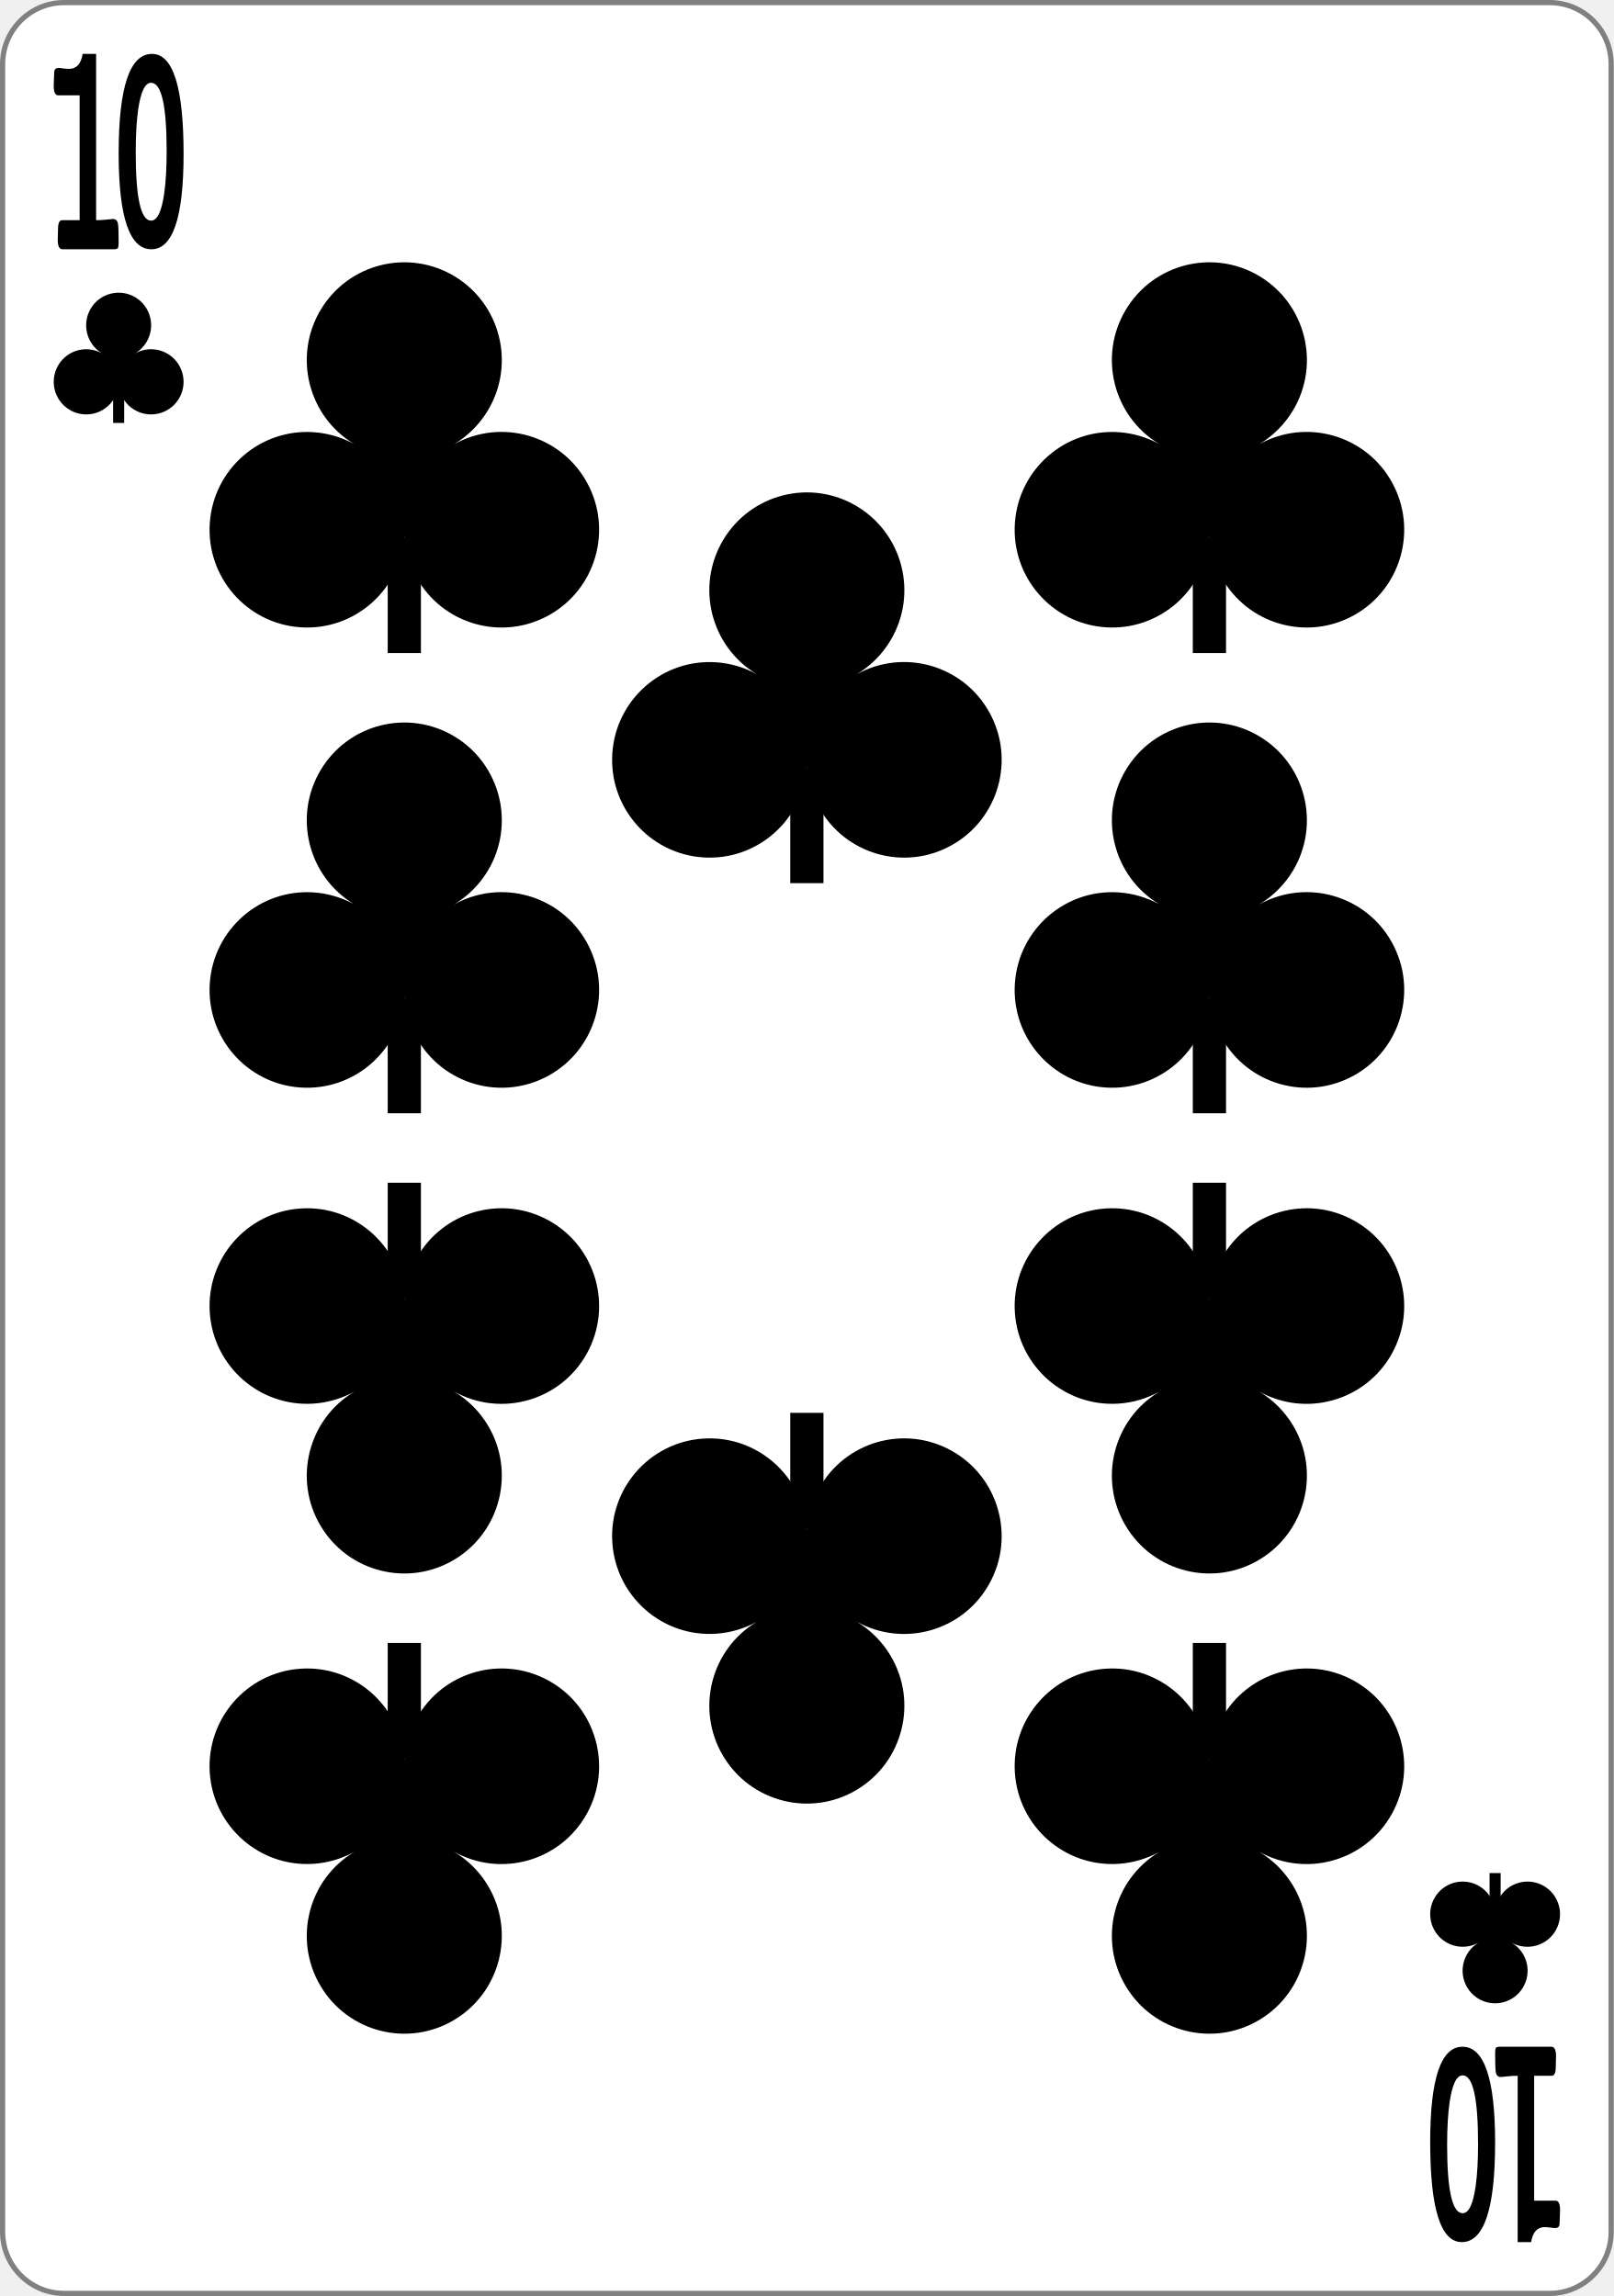
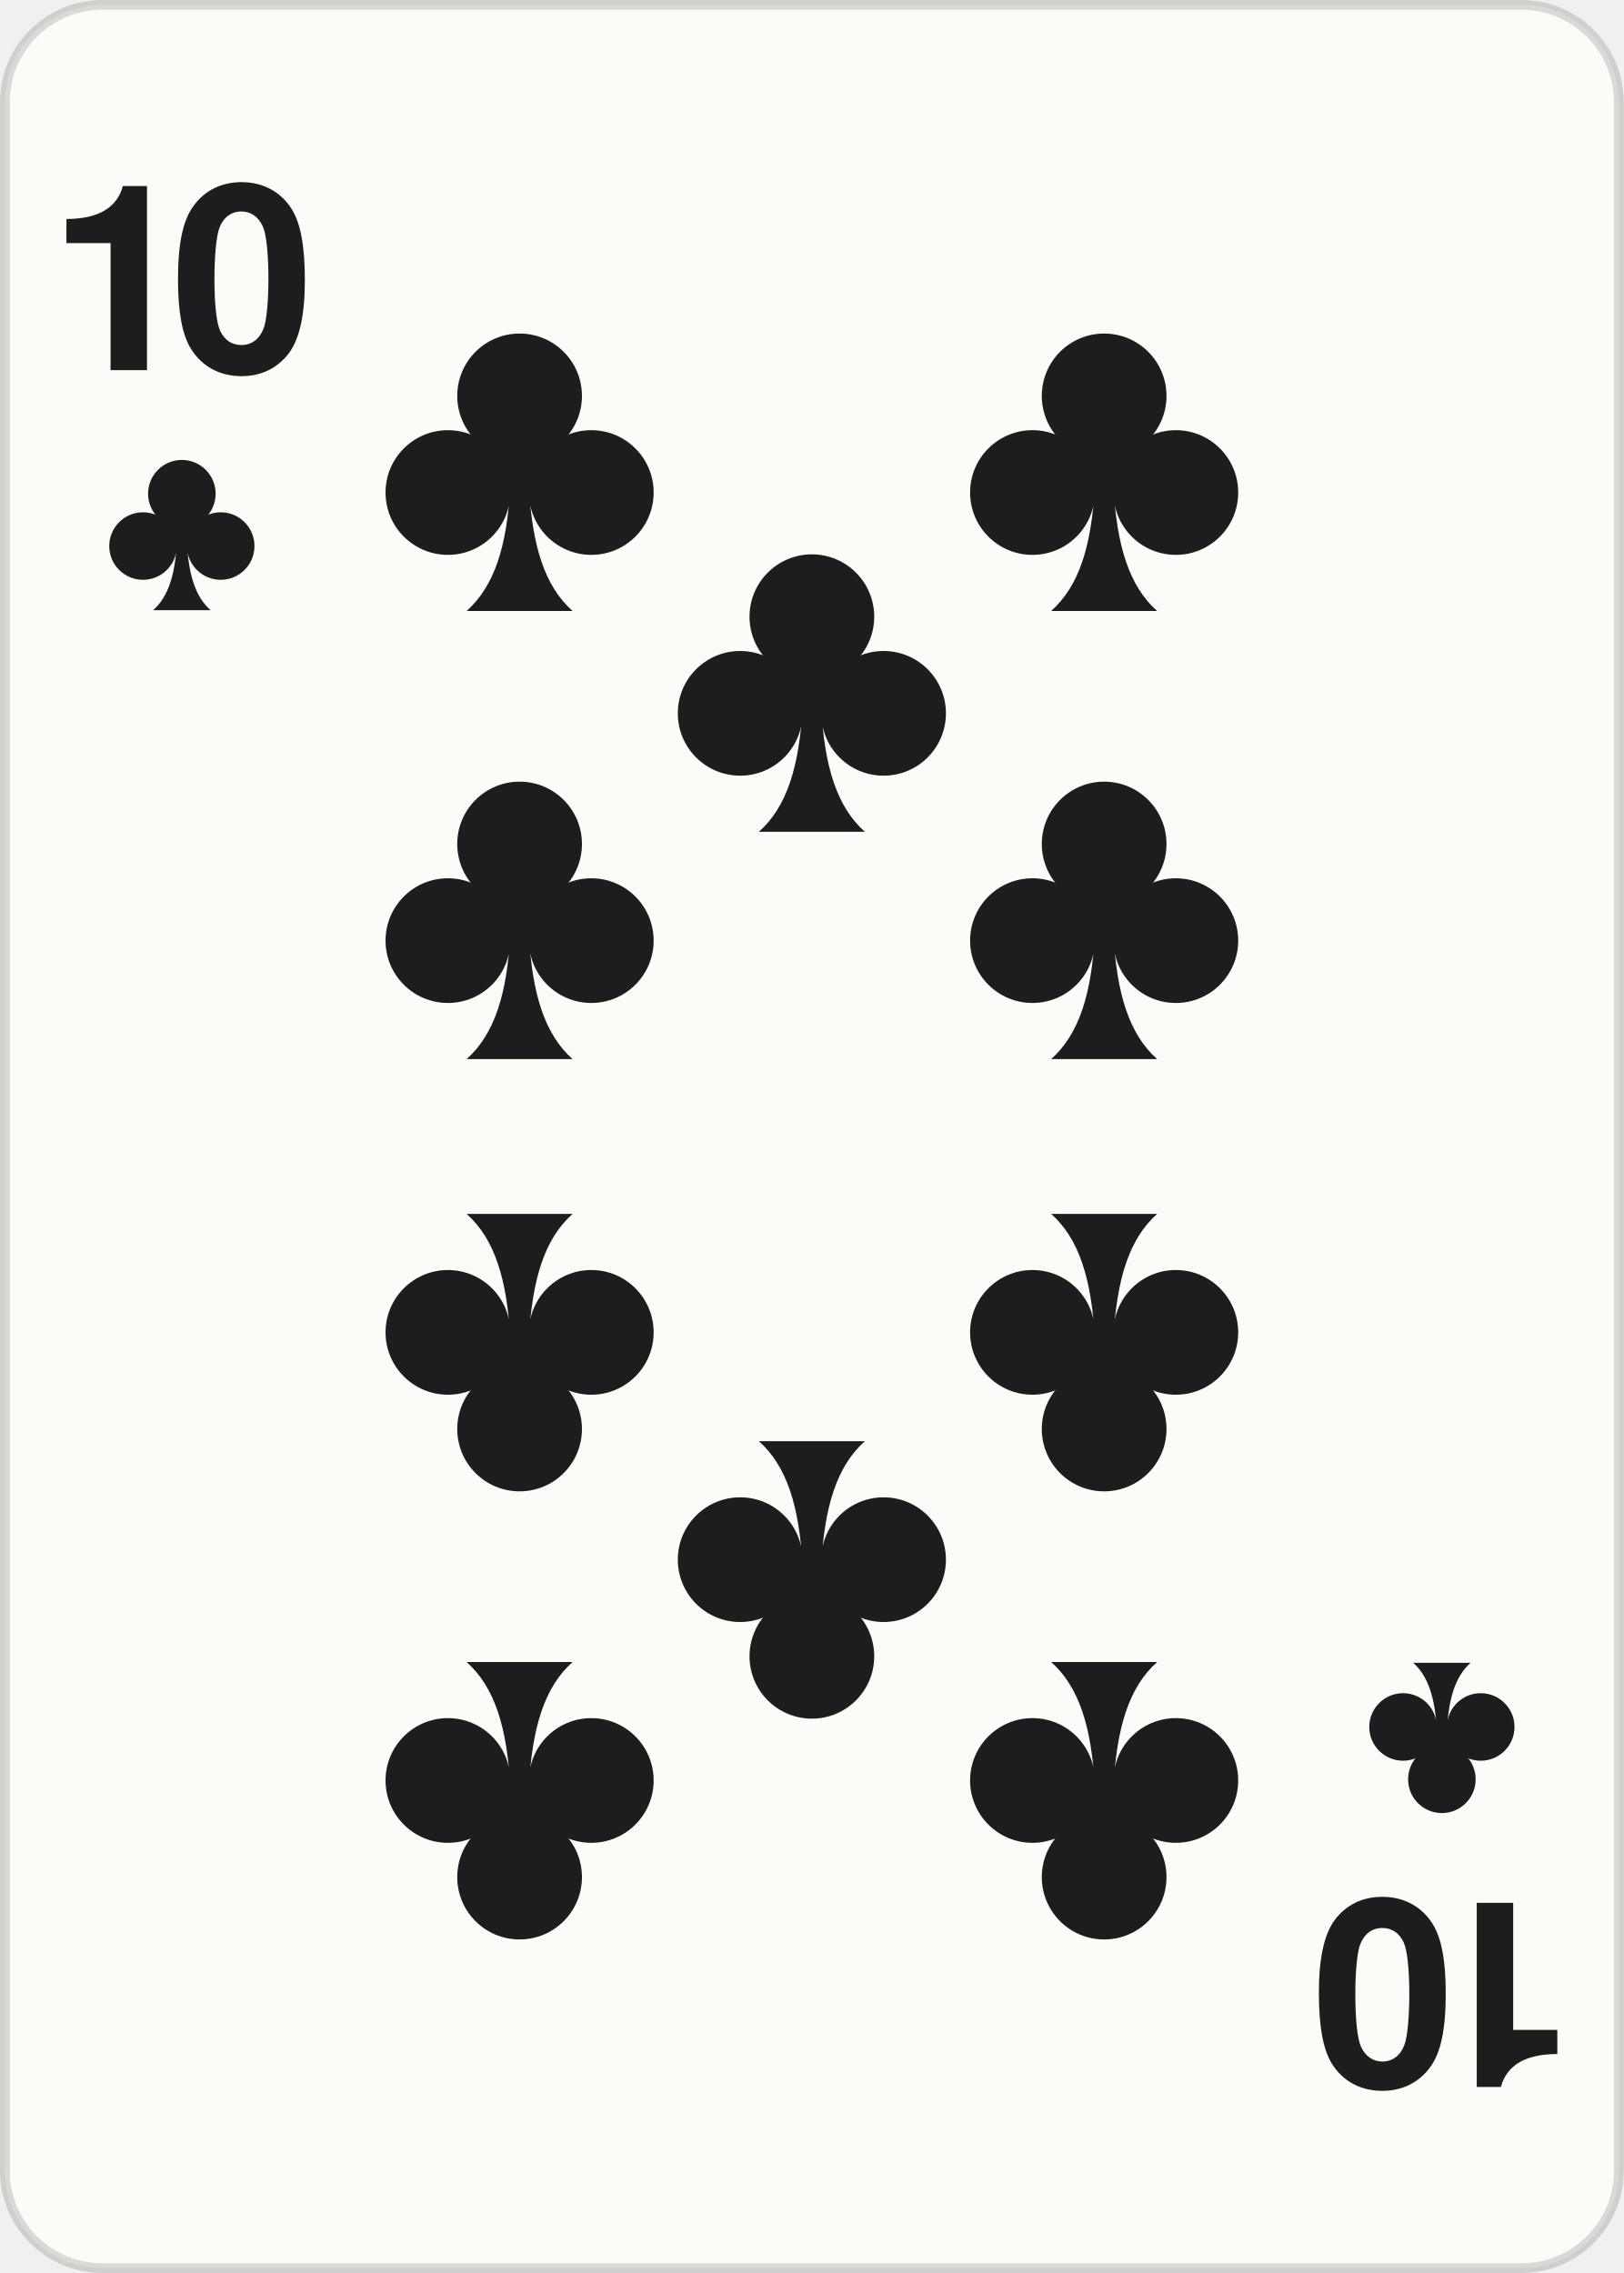
- <svg xmlns="http://www.w3.org/2000/svg" width="234" height="333" id="svg2" version="1.1">
-   <defs id="defs4" />
-   <g id="layer1" transform="translate(0,-719.3622)">
-     <g id="g987">
-       <rect rx="8.919" ry="8.946" y="719.74" x="0.378" height="332.244" width="233.244" id="rect4266" style="fill:#ffffff;fill-opacity:1;stroke:#808080;stroke-width:0.756;stroke-linecap:butt;stroke-linejoin:miter;stroke-miterlimit:4;stroke-dasharray:none;stroke-opacity:1" />
-       <g transform="matrix(0.07348588,0,0,0.07370838,-248.0173,933.6006)" id="g4233" style="fill:none;stroke:#000000;stroke-width:3.181;stroke-opacity:1" />
-       <g clip-path="none" style="fill:none;stroke:#000000;stroke-width:3.181;stroke-opacity:1" id="g4211" transform="matrix(0.07348588,0,0,0.07370838,-248.0173,933.6006)" />
-       <g transform="matrix(0.07348588,0,0,0.07370838,-248.0173,933.6006)" id="g4227" style="fill:none;stroke:#000000;stroke-width:3.181;stroke-opacity:1" />
-       <g style="stroke-width:3.181" transform="matrix(0.05648742,0,0,0.05667266,-79.73073,833.6596)" id="g5492-7">
-         <rect style="fill:#000000;fill-opacity:1;stroke:none;stroke-width:3.181" id="rect4124-6" width="85.256" height="295.685" x="2406.706" y="536.549" />
-         <path id="path3979-1-6-1" d="m 2917.856,395.129 c 67.135,120.805 23.601,273.145 -97.235,340.262 -120.836,67.117 -273.216,23.595 -340.35,-97.21 -17.88,-32.173 -28.44,-67.893 -30.889,-104.572 -9.342,137.921 -128.747,242.091 -266.662,232.714 -137.914,-9.378 -242.111,-128.752 -232.731,-266.631 9.38,-137.878 128.786,-242.049 266.7,-232.671 36.206,2.462 71.443,12.765 103.725,30.222 -118.192,-70.886 -156.875,-224.529 -85.945,-343.146 70.93,-118.617 224.613,-157.29 343.261,-86.378 118.647,70.912 157.33,224.555 86.4,343.171 -21.341,35.69 -51.243,65.5 -86.812,86.883 121.024,-66.97 273.404,-23.448 340.538,97.356 z" style="fill:#000000;fill-opacity:1;stroke:none;stroke-width:3.181" />
-       </g>
-       <g id="text3216-7" style="font-style:normal;font-variant:normal;font-weight:bold;font-stretch:normal;font-size:3.772px;line-height:0%;font-family:'Levenim MT';-inkscape-font-specification:'Sans Bold';letter-spacing:0px;word-spacing:0px;fill:#000000;fill-opacity:1;stroke:none;stroke-width:1" transform="scale(0.7218475,1.385334)" aria-label="1">
-         <path id="path923" style="font-size:28.97px;line-height:1.25;stroke-width:1" d="m 23.835,544.63 q 0,0.354 -0.127,0.622 -0.339,0.113 -0.736,0.113 H 12.533 q -0.934,0 -0.934,-0.99 0,-0.17 0.028,-0.538 0.028,-0.382 0.028,-0.58 0,-0.934 0.82,-0.934 h 3.522 v -13.071 h -4.3 q -0.905,0 -0.905,-0.99 0,-0.212 0.042,-0.679 0.057,-0.481 0.057,-0.721 0,-0.481 0.905,-0.481 0.255,0 0.962,0.057 0.707,0.042 1.103,0.042 2.263,0 2.744,-1.57 h 2.702 v 17.413 q 0.948,0 2.037,-0.057 1.103,-0.071 1.316,-0.071 0.82,0 1.018,0.439 0.156,0.382 0.156,1.995 z" />
-       </g>
-       <g id="text3990-14" style="font-style:normal;font-variant:normal;font-weight:bold;font-stretch:normal;font-size:3.772px;line-height:0%;font-family:'Levenim MT';-inkscape-font-specification:'Sans Bold';letter-spacing:0px;word-spacing:0px;fill:#000000;fill-opacity:1;stroke:none;stroke-width:1" transform="scale(0.6991884,1.43023)" aria-label="0">
-         <path id="path920" style="font-size:27.659px;line-height:1.25;stroke-width:1" d="m 38.073,518.577 q 0,9.67 -6.685,9.67 -6.78,0 -6.78,-9.724 0,-10.089 6.915,-10.089 6.55,0 6.55,10.143 z m -3.511,-0.284 q 0,-6.928 -3.228,-6.928 -1.891,0 -2.688,2.742 -0.5,1.729 -0.5,4.308 0,6.928 3.187,6.928 1.904,0 2.715,-2.728 0.513,-1.756 0.513,-4.322 z" />
-       </g>
-       <g transform="matrix(0.01882914,0,0,0.01889089,-28.91457,764.9804)" id="g5492-7-8" style="stroke-width:3.181">
-         <rect style="fill:#000000;fill-opacity:1;stroke:none;stroke-width:3.181" id="rect4124-6-9" width="85.256" height="295.685" x="2406.706" y="536.549" />
-         <path id="path3979-1-6-1-2" d="m 2917.856,395.129 c 67.135,120.805 23.601,273.145 -97.235,340.262 -120.836,67.117 -273.216,23.595 -340.35,-97.21 -17.88,-32.173 -28.44,-67.893 -30.889,-104.572 -9.342,137.921 -128.747,242.091 -266.662,232.714 -137.914,-9.378 -242.111,-128.752 -232.731,-266.631 9.38,-137.878 128.786,-242.049 266.7,-232.671 36.206,2.462 71.443,12.765 103.725,30.222 -118.192,-70.886 -156.875,-224.529 -85.945,-343.146 70.93,-118.617 224.613,-157.29 343.261,-86.378 118.647,70.912 157.33,224.555 86.4,343.171 -21.341,35.69 -51.243,65.5 -86.812,86.883 121.024,-66.97 273.404,-23.448 340.538,97.356 z" style="fill:#000000;fill-opacity:1;stroke:none;stroke-width:3.181" />
-       </g>
-       <g id="text3216-7-2" style="font-style:normal;font-variant:normal;font-weight:bold;font-stretch:normal;font-size:3.772px;line-height:0%;font-family:'Levenim MT';-inkscape-font-specification:'Sans Bold';letter-spacing:0px;word-spacing:0px;fill:#000000;fill-opacity:1;stroke:none;stroke-width:1" transform="scale(-0.7218475,-1.385334)" aria-label="1">
-         <path id="path936" style="font-size:28.97px;line-height:1.25;stroke-width:1" d="m -300.333,-734.284 q 0,0.354 -0.127,0.622 -0.34,0.113 -0.736,0.113 h -10.44 q -0.934,0 -0.934,-0.99 0,-0.17 0.028,-0.538 0.028,-0.382 0.028,-0.58 0,-0.934 0.82,-0.934 h 3.522 v -13.071 h -4.3 q -0.905,0 -0.905,-0.99 0,-0.212 0.042,-0.679 0.057,-0.481 0.057,-0.721 0,-0.481 0.905,-0.481 0.255,0 0.962,0.057 0.707,0.042 1.103,0.042 2.263,0 2.744,-1.57 h 2.702 v 17.413 q 0.948,0 2.037,-0.057 1.103,-0.071 1.316,-0.071 0.82,0 1.018,0.439 0.156,0.382 0.156,1.995 z" />
-       </g>
-       <g id="text3990-14-6" style="font-style:normal;font-variant:normal;font-weight:bold;font-stretch:normal;font-size:3.772px;line-height:0%;font-family:'Levenim MT';-inkscape-font-specification:'Sans Bold';letter-spacing:0px;word-spacing:0px;fill:#000000;fill-opacity:1;stroke:none;stroke-width:1" transform="scale(-0.6991884,-1.43023)" aria-label="0">
-         <path id="path933" style="font-size:27.659px;line-height:1.25;stroke-width:1" d="m -296.601,-720.192 q 0,9.67 -6.685,9.67 -6.78,0 -6.78,-9.724 0,-10.089 6.915,-10.089 6.55,0 6.55,10.143 z m -3.511,-0.284 q 0,-6.928 -3.228,-6.928 -1.891,0 -2.688,2.742 -0.5,1.729 -0.5,4.308 0,6.928 3.187,6.928 1.904,0 2.715,-2.728 0.513,-1.756 0.513,-4.322 z" />
-       </g>
-       <g transform="matrix(0.01882914,0,0,-0.01889089,170.6743,1006.744)" id="g5492-7-8-8" style="stroke-width:3.181">
-         <rect style="fill:#000000;fill-opacity:1;stroke:none;stroke-width:3.181" id="rect4124-6-9-8" width="85.256" height="295.685" x="2406.706" y="536.549" />
-         <path id="path3979-1-6-1-2-2" d="m 2917.856,395.129 c 67.135,120.805 23.601,273.145 -97.235,340.262 -120.836,67.117 -273.216,23.595 -340.35,-97.21 -17.88,-32.173 -28.44,-67.893 -30.889,-104.572 -9.342,137.921 -128.747,242.091 -266.662,232.714 -137.914,-9.378 -242.111,-128.752 -232.731,-266.631 9.38,-137.878 128.786,-242.049 266.7,-232.671 36.206,2.462 71.443,12.765 103.725,30.222 -118.192,-70.886 -156.875,-224.529 -85.945,-343.146 70.93,-118.617 224.613,-157.29 343.261,-86.378 118.647,70.912 157.33,224.555 86.4,343.171 -21.341,35.69 -51.243,65.5 -86.812,86.883 121.024,-66.97 273.404,-23.448 340.538,97.356 z" style="fill:#000000;fill-opacity:1;stroke:none;stroke-width:3.181" />
-       </g>
-       <g style="stroke-width:3.181" transform="matrix(0.05648742,0,0,-0.05667266,-79.73073,1004.813)" id="g5492-7-4">
-         <rect style="fill:#000000;fill-opacity:1;stroke:none;stroke-width:3.181" id="rect4124-6-5" width="85.256" height="295.685" x="2406.706" y="536.549" />
-         <path id="path3979-1-6-1-5" d="m 2917.856,395.129 c 67.135,120.805 23.601,273.145 -97.235,340.262 -120.836,67.117 -273.216,23.595 -340.35,-97.21 -17.88,-32.173 -28.44,-67.893 -30.889,-104.572 -9.342,137.921 -128.747,242.091 -266.662,232.714 -137.914,-9.378 -242.111,-128.752 -232.731,-266.631 9.38,-137.878 128.786,-242.049 266.7,-232.671 36.206,2.462 71.443,12.765 103.725,30.222 -118.192,-70.886 -156.875,-224.529 -85.945,-343.146 70.93,-118.617 224.613,-157.29 343.261,-86.378 118.647,70.912 157.33,224.555 86.4,343.171 -21.341,35.69 -51.243,65.5 -86.812,86.883 121.024,-66.97 273.404,-23.448 340.538,97.356 z" style="fill:#000000;fill-opacity:1;stroke:none;stroke-width:3.181" />
-       </g>
-       <g style="stroke-width:3.181" transform="matrix(0.05648742,0,0,0.05667266,-79.73073,766.9113)" id="g5492-7-1">
-         <rect style="fill:#000000;fill-opacity:1;stroke:none;stroke-width:3.181" id="rect4124-6-7" width="85.256" height="295.685" x="2406.706" y="536.549" />
-         <path id="path3979-1-6-1-1" d="m 2917.856,395.129 c 67.135,120.805 23.601,273.145 -97.235,340.262 -120.836,67.117 -273.216,23.595 -340.35,-97.21 -17.88,-32.173 -28.44,-67.893 -30.889,-104.572 -9.342,137.921 -128.747,242.091 -266.662,232.714 -137.914,-9.378 -242.111,-128.752 -232.731,-266.631 9.38,-137.878 128.786,-242.049 266.7,-232.671 36.206,2.462 71.443,12.765 103.725,30.222 -118.192,-70.886 -156.875,-224.529 -85.945,-343.146 70.93,-118.617 224.613,-157.29 343.261,-86.378 118.647,70.912 157.33,224.555 86.4,343.171 -21.341,35.69 -51.243,65.5 -86.812,86.883 121.024,-66.97 273.404,-23.448 340.538,97.356 z" style="fill:#000000;fill-opacity:1;stroke:none;stroke-width:3.181" />
-       </g>
-       <g style="stroke-width:3.181" transform="matrix(0.05648742,0,0,0.05667266,-21.36041,800.2854)" id="g5492-7-15">
-         <rect style="fill:#000000;fill-opacity:1;stroke:none;stroke-width:3.181" id="rect4124-6-2" width="85.256" height="295.685" x="2406.706" y="536.549" />
-         <path id="path3979-1-6-1-7" d="m 2917.856,395.129 c 67.135,120.805 23.601,273.145 -97.235,340.262 -120.836,67.117 -273.216,23.595 -340.35,-97.21 -17.88,-32.173 -28.44,-67.893 -30.889,-104.572 -9.342,137.921 -128.747,242.091 -266.662,232.714 -137.914,-9.378 -242.111,-128.752 -232.731,-266.631 9.38,-137.878 128.786,-242.049 266.7,-232.671 36.206,2.462 71.443,12.765 103.725,30.222 -118.192,-70.886 -156.875,-224.529 -85.945,-343.146 70.93,-118.617 224.613,-157.29 343.261,-86.378 118.647,70.912 157.33,224.555 86.4,343.171 -21.341,35.69 -51.243,65.5 -86.812,86.883 121.024,-66.97 273.404,-23.448 340.538,97.356 z" style="fill:#000000;fill-opacity:1;stroke:none;stroke-width:3.181" />
-       </g>
-       <g style="stroke-width:3.181" transform="matrix(0.05648742,0,0,0.05667266,37.00993,766.9113)" id="g5492-7-6">
-         <rect style="fill:#000000;fill-opacity:1;stroke:none;stroke-width:3.181" id="rect4124-6-1" width="85.256" height="295.685" x="2406.706" y="536.549" />
-         <path id="path3979-1-6-1-4" d="m 2917.856,395.129 c 67.135,120.805 23.601,273.145 -97.235,340.262 -120.836,67.117 -273.216,23.595 -340.35,-97.21 -17.88,-32.173 -28.44,-67.893 -30.889,-104.572 -9.342,137.921 -128.747,242.091 -266.662,232.714 -137.914,-9.378 -242.111,-128.752 -232.731,-266.631 9.38,-137.878 128.786,-242.049 266.7,-232.671 36.206,2.462 71.443,12.765 103.725,30.222 -118.192,-70.886 -156.875,-224.529 -85.945,-343.146 70.93,-118.617 224.613,-157.29 343.261,-86.378 118.647,70.912 157.33,224.555 86.4,343.171 -21.341,35.69 -51.243,65.5 -86.812,86.883 121.024,-66.97 273.404,-23.448 340.538,97.356 z" style="fill:#000000;fill-opacity:1;stroke:none;stroke-width:3.181" />
-       </g>
-       <g style="stroke-width:3.181" transform="matrix(0.05648742,0,0,0.05667266,37.00993,833.6596)" id="g5492-7-2">
-         <rect style="fill:#000000;fill-opacity:1;stroke:none;stroke-width:3.181" id="rect4124-6-3" width="85.256" height="295.685" x="2406.706" y="536.549" />
-         <path id="path3979-1-6-1-22" d="m 2917.856,395.129 c 67.135,120.805 23.601,273.145 -97.235,340.262 -120.836,67.117 -273.216,23.595 -340.35,-97.21 -17.88,-32.173 -28.44,-67.893 -30.889,-104.572 -9.342,137.921 -128.747,242.091 -266.662,232.714 -137.914,-9.378 -242.111,-128.752 -232.731,-266.631 9.38,-137.878 128.786,-242.049 266.7,-232.671 36.206,2.462 71.443,12.765 103.725,30.222 -118.192,-70.886 -156.875,-224.529 -85.945,-343.146 70.93,-118.617 224.613,-157.29 343.261,-86.378 118.647,70.912 157.33,224.555 86.4,343.171 -21.341,35.69 -51.243,65.5 -86.812,86.883 121.024,-66.97 273.404,-23.448 340.538,97.356 z" style="fill:#000000;fill-opacity:1;stroke:none;stroke-width:3.181" />
-       </g>
-       <g style="stroke-width:3.181" transform="matrix(0.05648742,0,0,-0.05667266,-79.73073,938.0647)" id="g5492-7-4-1">
-         <rect style="fill:#000000;fill-opacity:1;stroke:none;stroke-width:3.181" id="rect4124-6-5-6" width="85.256" height="295.685" x="2406.706" y="536.549" />
-         <path id="path3979-1-6-1-5-8" d="m 2917.856,395.129 c 67.135,120.805 23.601,273.145 -97.235,340.262 -120.836,67.117 -273.216,23.595 -340.35,-97.21 -17.88,-32.173 -28.44,-67.893 -30.889,-104.572 -9.342,137.921 -128.747,242.091 -266.662,232.714 -137.914,-9.378 -242.111,-128.752 -232.731,-266.631 9.38,-137.878 128.786,-242.049 266.7,-232.671 36.206,2.462 71.443,12.765 103.725,30.222 -118.192,-70.886 -156.875,-224.529 -85.945,-343.146 70.93,-118.617 224.613,-157.29 343.261,-86.378 118.647,70.912 157.33,224.555 86.4,343.171 -21.341,35.69 -51.243,65.5 -86.812,86.883 121.024,-66.97 273.404,-23.448 340.538,97.356 z" style="fill:#000000;fill-opacity:1;stroke:none;stroke-width:3.181" />
-       </g>
-       <g style="stroke-width:3.181" transform="matrix(0.05648742,0,0,-0.05667266,-21.36041,971.4389)" id="g5492-7-4-5">
-         <rect style="fill:#000000;fill-opacity:1;stroke:none;stroke-width:3.181" id="rect4124-6-5-7" width="85.256" height="295.685" x="2406.706" y="536.549" />
-         <path id="path3979-1-6-1-5-6" d="m 2917.856,395.129 c 67.135,120.805 23.601,273.145 -97.235,340.262 -120.836,67.117 -273.216,23.595 -340.35,-97.21 -17.88,-32.173 -28.44,-67.893 -30.889,-104.572 -9.342,137.921 -128.747,242.091 -266.662,232.714 -137.914,-9.378 -242.111,-128.752 -232.731,-266.631 9.38,-137.878 128.786,-242.049 266.7,-232.671 36.206,2.462 71.443,12.765 103.725,30.222 -118.192,-70.886 -156.875,-224.529 -85.945,-343.146 70.93,-118.617 224.613,-157.29 343.261,-86.378 118.647,70.912 157.33,224.555 86.4,343.171 -21.341,35.69 -51.243,65.5 -86.812,86.883 121.024,-66.97 273.404,-23.448 340.538,97.356 z" style="fill:#000000;fill-opacity:1;stroke:none;stroke-width:3.181" />
-       </g>
-       <g style="stroke-width:3.181" transform="matrix(0.05648742,0,0,-0.05667266,37.00993,1004.813)" id="g5492-7-4-18">
-         <rect style="fill:#000000;fill-opacity:1;stroke:none;stroke-width:3.181" id="rect4124-6-5-9" width="85.256" height="295.685" x="2406.706" y="536.549" />
-         <path id="path3979-1-6-1-5-2" d="m 2917.856,395.129 c 67.135,120.805 23.601,273.145 -97.235,340.262 -120.836,67.117 -273.216,23.595 -340.35,-97.21 -17.88,-32.173 -28.44,-67.893 -30.889,-104.572 -9.342,137.921 -128.747,242.091 -266.662,232.714 -137.914,-9.378 -242.111,-128.752 -232.731,-266.631 9.38,-137.878 128.786,-242.049 266.7,-232.671 36.206,2.462 71.443,12.765 103.725,30.222 -118.192,-70.886 -156.875,-224.529 -85.945,-343.146 70.93,-118.617 224.613,-157.29 343.261,-86.378 118.647,70.912 157.33,224.555 86.4,343.171 -21.341,35.69 -51.243,65.5 -86.812,86.883 121.024,-66.97 273.404,-23.448 340.538,97.356 z" style="fill:#000000;fill-opacity:1;stroke:none;stroke-width:3.181" />
-       </g>
-       <g style="stroke-width:3.181" transform="matrix(0.05648742,0,0,-0.05667266,37.00993,938.0647)" id="g5492-7-4-7">
-         <rect style="fill:#000000;fill-opacity:1;stroke:none;stroke-width:3.181" id="rect4124-6-5-95" width="85.256" height="295.685" x="2406.706" y="536.549" />
-         <path id="path3979-1-6-1-5-4" d="m 2917.856,395.129 c 67.135,120.805 23.601,273.145 -97.235,340.262 -120.836,67.117 -273.216,23.595 -340.35,-97.21 -17.88,-32.173 -28.44,-67.893 -30.889,-104.572 -9.342,137.921 -128.747,242.091 -266.662,232.714 -137.914,-9.378 -242.111,-128.752 -232.731,-266.631 9.38,-137.878 128.786,-242.049 266.7,-232.671 36.206,2.462 71.443,12.765 103.725,30.222 -118.192,-70.886 -156.875,-224.529 -85.945,-343.146 70.93,-118.617 224.613,-157.29 343.261,-86.378 118.647,70.912 157.33,224.555 86.4,343.171 -21.341,35.69 -51.243,65.5 -86.812,86.883 121.024,-66.97 273.404,-23.448 340.538,97.356 z" style="fill:#000000;fill-opacity:1;stroke:none;stroke-width:3.181" />
-       </g>
+ <svg xmlns="http://www.w3.org/2000/svg" viewBox="0 0 250 350" width="250" height="350">
+   <rect x="0.75" y="0.75" width="248.5" height="348.5" rx="15" fill="#FCFBF8" stroke="rgba(0,0,0,0.14)" stroke-width="1.5" />
+   <g transform="translate(56 48) scale(0.48)" fill="#1D1D1F">
+     <path d="M30 27 a20 20 0 1 0 40 0 a20 20 0 1 0 -40 0 Z" />
+     <path d="M7 58 a20 20 0 1 0 40 0 a20 20 0 1 0 -40 0 Z" />
+     <path d="M53 58 a20 20 0 1 0 40 0 a20 20 0 1 0 -40 0 Z" />
+     <path d="M37 50 a13 13 0 1 0 26 0 a13 13 0 1 0 -26 0 Z" />
+     <path d="M47 56 C46 75 42 88 33 96 L67 96 C58 88 54 75 53 56 Z" />
+   </g>
+   <g transform="translate(146 48) scale(0.48)" fill="#1D1D1F">
+     <path d="M30 27 a20 20 0 1 0 40 0 a20 20 0 1 0 -40 0 Z" />
+     <path d="M7 58 a20 20 0 1 0 40 0 a20 20 0 1 0 -40 0 Z" />
+     <path d="M53 58 a20 20 0 1 0 40 0 a20 20 0 1 0 -40 0 Z" />
+     <path d="M37 50 a13 13 0 1 0 26 0 a13 13 0 1 0 -26 0 Z" />
+     <path d="M47 56 C46 75 42 88 33 96 L67 96 C58 88 54 75 53 56 Z" />
+   </g>
+   <g transform="translate(101 82) scale(0.48)" fill="#1D1D1F">
+     <path d="M30 27 a20 20 0 1 0 40 0 a20 20 0 1 0 -40 0 Z" />
+     <path d="M7 58 a20 20 0 1 0 40 0 a20 20 0 1 0 -40 0 Z" />
+     <path d="M53 58 a20 20 0 1 0 40 0 a20 20 0 1 0 -40 0 Z" />
+     <path d="M37 50 a13 13 0 1 0 26 0 a13 13 0 1 0 -26 0 Z" />
+     <path d="M47 56 C46 75 42 88 33 96 L67 96 C58 88 54 75 53 56 Z" />
+   </g>
+   <g transform="translate(56 117) scale(0.48)" fill="#1D1D1F">
+     <path d="M30 27 a20 20 0 1 0 40 0 a20 20 0 1 0 -40 0 Z" />
+     <path d="M7 58 a20 20 0 1 0 40 0 a20 20 0 1 0 -40 0 Z" />
+     <path d="M53 58 a20 20 0 1 0 40 0 a20 20 0 1 0 -40 0 Z" />
+     <path d="M37 50 a13 13 0 1 0 26 0 a13 13 0 1 0 -26 0 Z" />
+     <path d="M47 56 C46 75 42 88 33 96 L67 96 C58 88 54 75 53 56 Z" />
+   </g>
+   <g transform="translate(146 117) scale(0.48)" fill="#1D1D1F">
+     <path d="M30 27 a20 20 0 1 0 40 0 a20 20 0 1 0 -40 0 Z" />
+     <path d="M7 58 a20 20 0 1 0 40 0 a20 20 0 1 0 -40 0 Z" />
+     <path d="M53 58 a20 20 0 1 0 40 0 a20 20 0 1 0 -40 0 Z" />
+     <path d="M37 50 a13 13 0 1 0 26 0 a13 13 0 1 0 -26 0 Z" />
+     <path d="M47 56 C46 75 42 88 33 96 L67 96 C58 88 54 75 53 56 Z" />
+   </g>
+   <g transform="rotate(180 80 209) translate(56 185) scale(0.48)" fill="#1D1D1F">
+     <path d="M30 27 a20 20 0 1 0 40 0 a20 20 0 1 0 -40 0 Z" />
+     <path d="M7 58 a20 20 0 1 0 40 0 a20 20 0 1 0 -40 0 Z" />
+     <path d="M53 58 a20 20 0 1 0 40 0 a20 20 0 1 0 -40 0 Z" />
+     <path d="M37 50 a13 13 0 1 0 26 0 a13 13 0 1 0 -26 0 Z" />
+     <path d="M47 56 C46 75 42 88 33 96 L67 96 C58 88 54 75 53 56 Z" />
+   </g>
+   <g transform="rotate(180 170 209) translate(146 185) scale(0.48)" fill="#1D1D1F">
+     <path d="M30 27 a20 20 0 1 0 40 0 a20 20 0 1 0 -40 0 Z" />
+     <path d="M7 58 a20 20 0 1 0 40 0 a20 20 0 1 0 -40 0 Z" />
+     <path d="M53 58 a20 20 0 1 0 40 0 a20 20 0 1 0 -40 0 Z" />
+     <path d="M37 50 a13 13 0 1 0 26 0 a13 13 0 1 0 -26 0 Z" />
+     <path d="M47 56 C46 75 42 88 33 96 L67 96 C58 88 54 75 53 56 Z" />
+   </g>
+   <g transform="rotate(180 125 244) translate(101 220) scale(0.48)" fill="#1D1D1F">
+     <path d="M30 27 a20 20 0 1 0 40 0 a20 20 0 1 0 -40 0 Z" />
+     <path d="M7 58 a20 20 0 1 0 40 0 a20 20 0 1 0 -40 0 Z" />
+     <path d="M53 58 a20 20 0 1 0 40 0 a20 20 0 1 0 -40 0 Z" />
+     <path d="M37 50 a13 13 0 1 0 26 0 a13 13 0 1 0 -26 0 Z" />
+     <path d="M47 56 C46 75 42 88 33 96 L67 96 C58 88 54 75 53 56 Z" />
+   </g>
+   <g transform="rotate(180 80 278) translate(56 254) scale(0.48)" fill="#1D1D1F">
+     <path d="M30 27 a20 20 0 1 0 40 0 a20 20 0 1 0 -40 0 Z" />
+     <path d="M7 58 a20 20 0 1 0 40 0 a20 20 0 1 0 -40 0 Z" />
+     <path d="M53 58 a20 20 0 1 0 40 0 a20 20 0 1 0 -40 0 Z" />
+     <path d="M37 50 a13 13 0 1 0 26 0 a13 13 0 1 0 -26 0 Z" />
+     <path d="M47 56 C46 75 42 88 33 96 L67 96 C58 88 54 75 53 56 Z" />
+   </g>
+   <g transform="rotate(180 170 278) translate(146 254) scale(0.48)" fill="#1D1D1F">
+     <path d="M30 27 a20 20 0 1 0 40 0 a20 20 0 1 0 -40 0 Z" />
+     <path d="M7 58 a20 20 0 1 0 40 0 a20 20 0 1 0 -40 0 Z" />
+     <path d="M53 58 a20 20 0 1 0 40 0 a20 20 0 1 0 -40 0 Z" />
+     <path d="M37 50 a13 13 0 1 0 26 0 a13 13 0 1 0 -26 0 Z" />
+     <path d="M47 56 C46 75 42 88 33 96 L67 96 C58 88 54 75 53 56 Z" />
+   </g>
+   <text x="28" y="57" text-anchor="middle" font-family="-apple-system, BlinkMacSystemFont, 'Helvetica Neue', Helvetica, Arial, sans-serif" font-weight="600" font-size="40" letter-spacing="-3.5" fill="#1D1D1F">10</text>
+   <g transform="translate(15 69) scale(0.26)" fill="#1D1D1F">
+     <path d="M30 27 a20 20 0 1 0 40 0 a20 20 0 1 0 -40 0 Z" />
+     <path d="M7 58 a20 20 0 1 0 40 0 a20 20 0 1 0 -40 0 Z" />
+     <path d="M53 58 a20 20 0 1 0 40 0 a20 20 0 1 0 -40 0 Z" />
+     <path d="M37 50 a13 13 0 1 0 26 0 a13 13 0 1 0 -26 0 Z" />
+     <path d="M47 56 C46 75 42 88 33 96 L67 96 C58 88 54 75 53 56 Z" />
+   </g>
+   <g transform="rotate(180 125 175)">
+     <text x="28" y="57" text-anchor="middle" font-family="-apple-system, BlinkMacSystemFont, 'Helvetica Neue', Helvetica, Arial, sans-serif" font-weight="600" font-size="40" letter-spacing="-3.5" fill="#1D1D1F">10</text>
+     <g transform="translate(15 69) scale(0.26)" fill="#1D1D1F">
+       <path d="M30 27 a20 20 0 1 0 40 0 a20 20 0 1 0 -40 0 Z" />
+       <path d="M7 58 a20 20 0 1 0 40 0 a20 20 0 1 0 -40 0 Z" />
+       <path d="M53 58 a20 20 0 1 0 40 0 a20 20 0 1 0 -40 0 Z" />
+       <path d="M37 50 a13 13 0 1 0 26 0 a13 13 0 1 0 -26 0 Z" />
+       <path d="M47 56 C46 75 42 88 33 96 L67 96 C58 88 54 75 53 56 Z" />
    </g>
  </g>
</svg>
